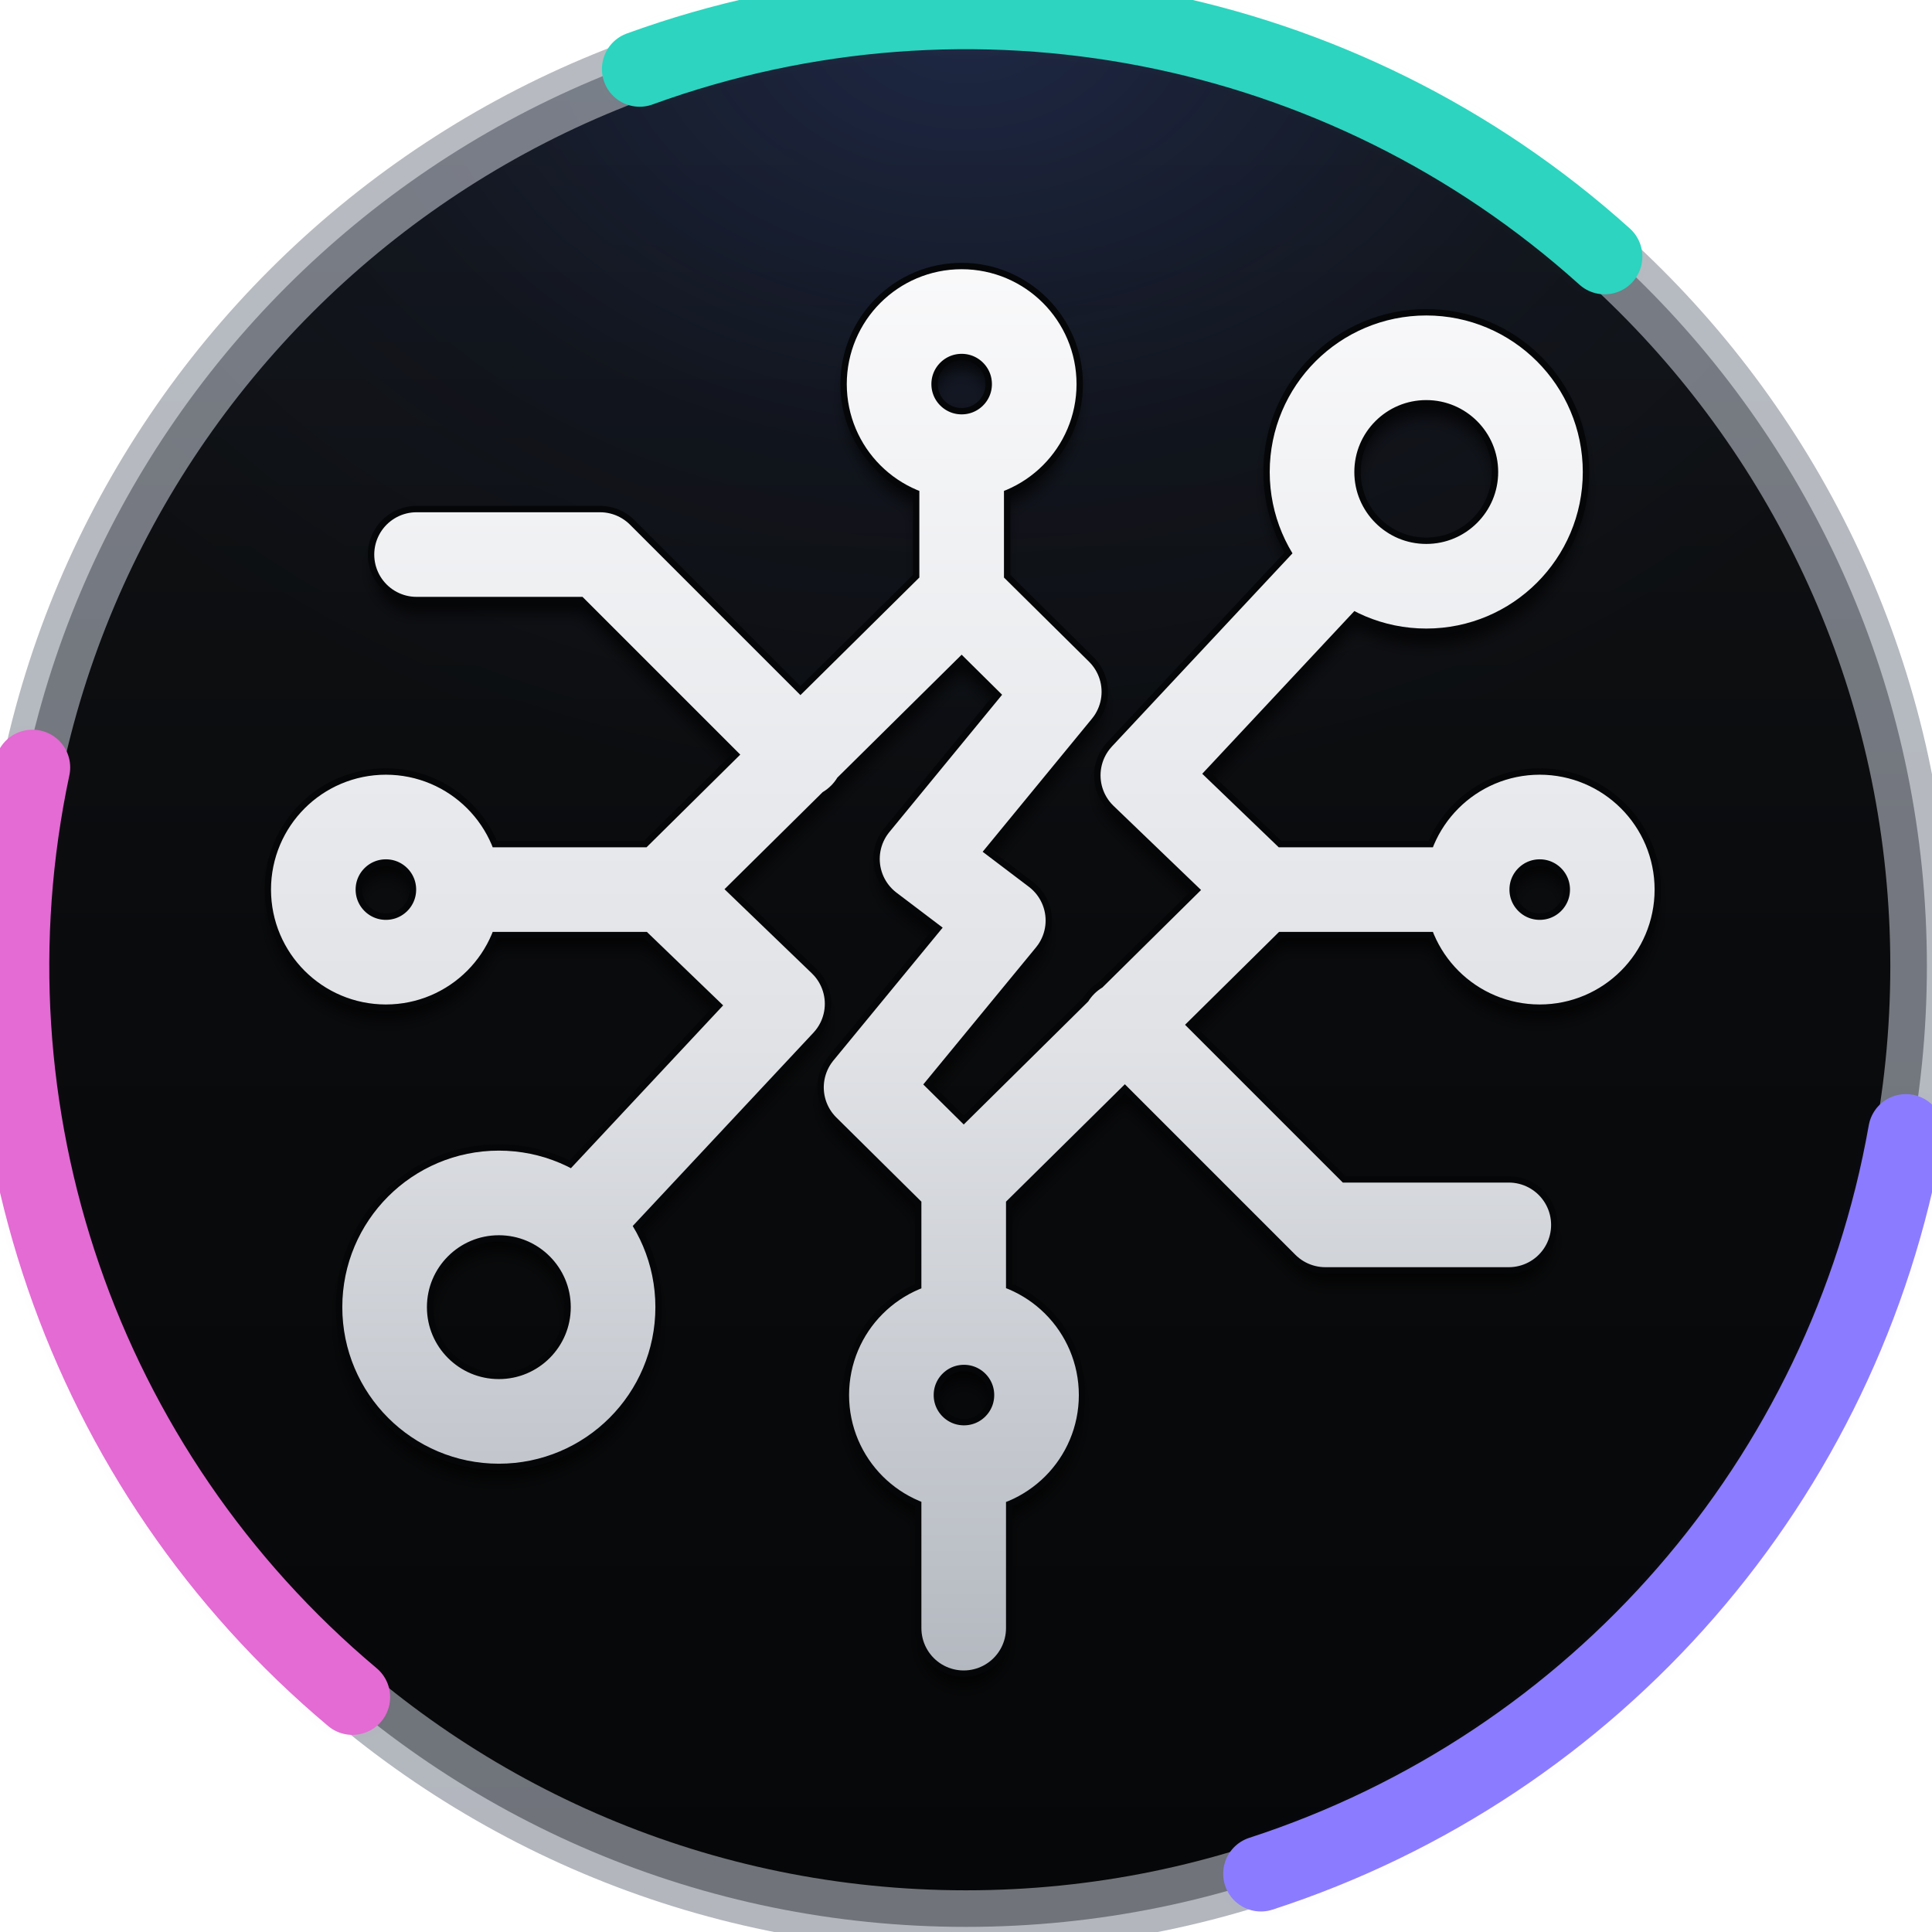
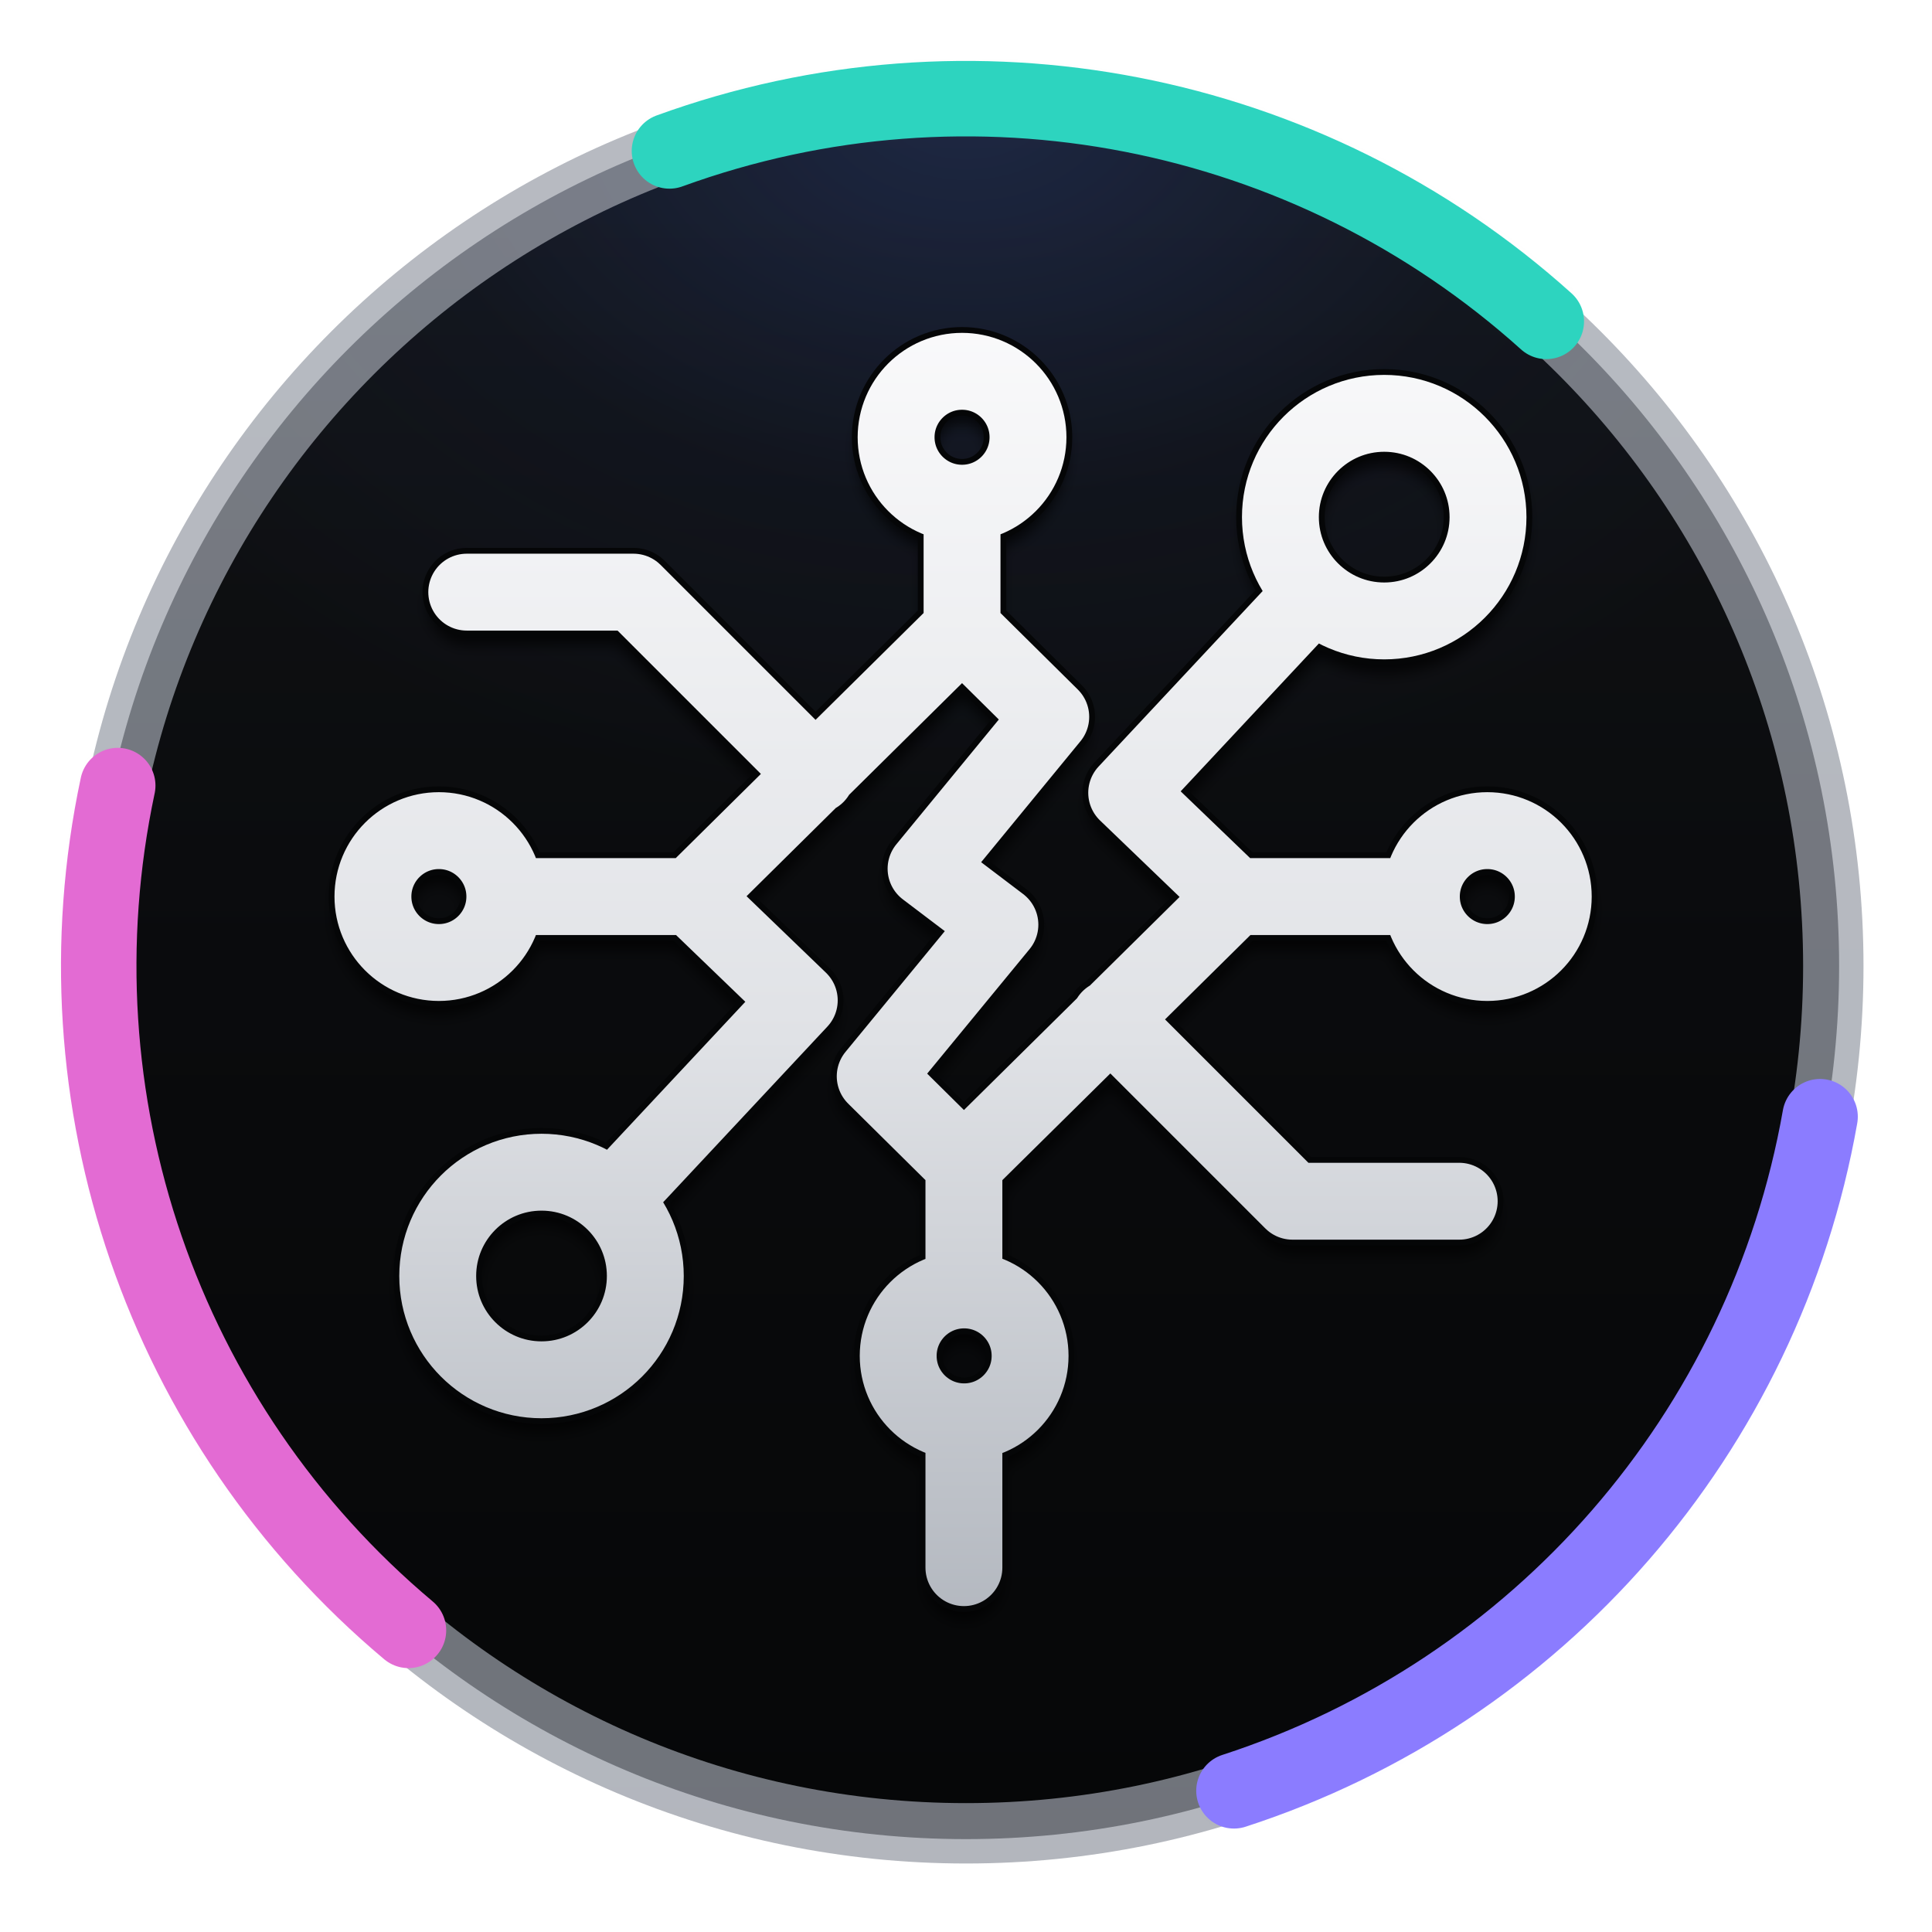
- <svg xmlns="http://www.w3.org/2000/svg" width="32" height="32" viewBox="-378 -378 756 756" shape-rendering="geometricPrecision" role="img" aria-label="Botlane" class="shrink-0">
+ <svg xmlns="http://www.w3.org/2000/svg" width="32" height="32" viewBox="-416 -416 832 832" shape-rendering="geometricPrecision" role="img" aria-label="Botlane" class="shrink-0">
  <defs>
    <linearGradient id="_R_0_-ring" gradientUnits="userSpaceOnUse" x1="0" y1="-540" x2="0" y2="540">
      <stop offset="0" style="stop-color:#EDEEF0" />
      <stop offset="1" stop-opacity="0.62" style="stop-color:#EDEEF0" />
    </linearGradient>
    <linearGradient id="_R_0_-arc0" gradientUnits="userSpaceOnUse" x1="-237.8" y1="-410.8" x2="-86.4" y2="-468.2">
      <stop offset="0" stop-opacity="0.5" style="stop-color:#5BDACB" />
      <stop offset="1" style="stop-color:#5BDACB" />
    </linearGradient>
    <linearGradient id="_R_0_-arc1" gradientUnits="userSpaceOnUse" x1="202.5" y1="392.2" x2="392" y2="205.4">
      <stop offset="0" stop-opacity="0.5" style="stop-color:#A397FB" />
      <stop offset="1" style="stop-color:#A397FB" />
    </linearGradient>
    <linearGradient id="_R_0_-arc2" gradientUnits="userSpaceOnUse" x1="77.5" y1="433.7" x2="-372.9" y2="229.6">
      <stop offset="0" stop-opacity="0.5" style="stop-color:#E58ADA" />
      <stop offset="1" style="stop-color:#E58ADA" />
    </linearGradient>
    <linearGradient id="_R_0_-glass" gradientUnits="userSpaceOnUse" x1="0" y1="-376" x2="0" y2="376">
      <stop offset="0" stop-color="#121417" />
      <stop offset="0.5" stop-color="#0A0B0D" />
      <stop offset="1" stop-color="#060708" />
    </linearGradient>
    <radialGradient id="_R_0_-fall" gradientUnits="userSpaceOnUse" cx="0" cy="0" r="1" gradientTransform="translate(0 -376) scale(432.4 312.08)">
      <stop offset="0" stop-color="#4F7BFF" stop-opacity="0.2" />
      <stop offset="0.55" stop-color="#4F7BFF" stop-opacity="0.045" />
      <stop offset="1" stop-color="#4F7BFF" stop-opacity="0" />
    </radialGradient>
    <linearGradient id="_R_0_-edge" gradientUnits="userSpaceOnUse" x1="0" y1="-376" x2="0" y2="376">
      <stop offset="0" stop-color="#fff" />
      <stop offset="0.35" stop-color="#B6BAC2" stop-opacity="0.75" />
      <stop offset="0.8" stop-color="#6C727E" stop-opacity="0.7" />
      <stop offset="1" stop-color="#C7CBD1" stop-opacity="0.9" />
    </linearGradient>
    <linearGradient id="_R_0_-metal" gradientUnits="userSpaceOnUse" x1="0" y1="-310" x2="0" y2="310">
      <stop offset="0" stop-color="#FCFCFD" />
      <stop offset="0.55" stop-color="#E0E2E6" />
      <stop offset="1" stop-color="#AEB3BB" />
    </linearGradient>
    <linearGradient id="_R_0_-beam0" gradientUnits="userSpaceOnUse" x1="-127.7" y1="-351" x2="249.9" y2="-277.6">
      <stop offset="0" stop-color="#2DD4BF" stop-opacity="0" />
      <stop offset="0.4" stop-color="#2DD4BF" />
      <stop offset="0.86" stop-color="#2DD4BF" />
      <stop offset="1" stop-color="#99EDE1" />
    </linearGradient>
    <linearGradient id="_R_0_-beam1" gradientUnits="userSpaceOnUse" x1="367.8" y1="64.9" x2="115.4" y2="355.2">
      <stop offset="0" stop-color="#8B7CFF" stop-opacity="0" />
      <stop offset="0.4" stop-color="#8B7CFF" />
      <stop offset="0.86" stop-color="#8B7CFF" />
      <stop offset="1" stop-color="#C4BCFF" />
    </linearGradient>
    <linearGradient id="_R_0_-beam2" gradientUnits="userSpaceOnUse" x1="-240.1" y1="286.1" x2="-365.3" y2="-77.7">
      <stop offset="0" stop-color="#E36BD3" stop-opacity="0" />
      <stop offset="0.4" stop-color="#E36BD3" />
      <stop offset="0.86" stop-color="#E36BD3" />
      <stop offset="1" stop-color="#F4B9EC" />
    </linearGradient>
-     <filter id="_R_0_-blur" filterUnits="userSpaceOnUse" x="-378" y="-378" width="756" height="756">
+     <filter id="_R_0_-blur" filterUnits="userSpaceOnUse" x="-416" y="-416" width="832" height="832">
      <feGaussianBlur stdDeviation="5" />
    </filter>
    <filter id="_R_0_-soft" filterUnits="userSpaceOnUse" x="-376" y="-376" width="752" height="752">
      <feGaussianBlur stdDeviation="3" />
    </filter>
    <clipPath id="_R_0_-in">
      <circle r="375" />
    </clipPath>
  </defs>
  <circle r="376" fill="url(#_R_0_-glass)" />
  <circle r="376" fill="url(#_R_0_-fall)" />
  <g clip-path="url(#_R_0_-in)" fill="none" stroke-linecap="round" stroke-linejoin="round">
    <path d="M-1.7 -199.3L-1.7 -145.1L36.5 -107.3L-17.2 -41.9L14.6 -17.8L-39.1 47.5L-0.9 85.3L-0.9 139.5M-0.9 196.3L-0.9 259.1M-1.7 -145.1L-118.2 -29.9L-198.6 -29.9M-0.9 85.3L115.7 -29.9L196.1 -29.9M-118.2 -29.9L-71.8 14.8L-152.2 100.8M115.7 -29.9L69.2 -74.6L149.6 -160.6M-215.0 -161.0L-143.2 -161.0L-64.5 -82.3M212.4 101.3L140.6 101.3L61.9 22.6M-30.1 -227.7a28.4 28.4 0 1 0 56.8 0a28.4 28.4 0 1 0 -56.8 0ZM-29.2 167.9a28.4 28.4 0 1 0 56.8 0a28.4 28.4 0 1 0 -56.8 0ZM-255.4 -29.9a28.4 28.4 0 1 0 56.8 0a28.4 28.4 0 1 0 -56.8 0ZM196.1 -29.9a28.4 28.4 0 1 0 56.8 0a28.4 28.4 0 1 0 -56.8 0ZM-227.5 133.5a44.7 44.7 0 1 0 89.4 0a44.7 44.7 0 1 0 -89.4 0ZM135.4 -193.3a44.7 44.7 0 1 0 89.4 0a44.7 44.7 0 1 0 -89.4 0Z" stroke="#000" stroke-opacity="0.75" stroke-width="33.11" transform="translate(0 6)" filter="url(#_R_0_-soft)" />
    <path d="M-1.7 -199.3L-1.7 -145.1L36.5 -107.3L-17.2 -41.9L14.6 -17.8L-39.1 47.5L-0.9 85.3L-0.9 139.5M-0.9 196.3L-0.9 259.1M-1.7 -145.1L-118.2 -29.9L-198.6 -29.9M-0.9 85.3L115.7 -29.9L196.1 -29.9M-118.2 -29.9L-71.8 14.8L-152.2 100.8M115.7 -29.9L69.2 -74.6L149.6 -160.6M-215.0 -161.0L-143.2 -161.0L-64.5 -82.3M212.4 101.3L140.6 101.3L61.9 22.6M-30.1 -227.7a28.4 28.4 0 1 0 56.8 0a28.4 28.4 0 1 0 -56.8 0ZM-29.2 167.9a28.4 28.4 0 1 0 56.8 0a28.4 28.4 0 1 0 -56.8 0ZM-255.4 -29.9a28.4 28.4 0 1 0 56.8 0a28.4 28.4 0 1 0 -56.8 0ZM196.1 -29.9a28.4 28.4 0 1 0 56.8 0a28.4 28.4 0 1 0 -56.8 0ZM-227.5 133.5a44.7 44.7 0 1 0 89.4 0a44.7 44.7 0 1 0 -89.4 0ZM135.4 -193.3a44.7 44.7 0 1 0 89.4 0a44.7 44.7 0 1 0 -89.4 0Z" stroke="#050607" stroke-width="38.11" />
    <path d="M-1.7 -199.3L-1.7 -145.1L36.5 -107.3L-17.2 -41.9L14.6 -17.8L-39.1 47.5L-0.9 85.3L-0.9 139.5M-0.9 196.3L-0.9 259.1M-1.7 -145.1L-118.2 -29.9L-198.6 -29.9M-0.9 85.3L115.7 -29.9L196.1 -29.9M-118.2 -29.9L-71.8 14.8L-152.2 100.8M115.7 -29.9L69.2 -74.6L149.6 -160.6M-215.0 -161.0L-143.2 -161.0L-64.5 -82.3M212.4 101.3L140.6 101.3L61.9 22.6M-30.1 -227.7a28.4 28.4 0 1 0 56.8 0a28.4 28.4 0 1 0 -56.8 0ZM-29.2 167.9a28.4 28.4 0 1 0 56.8 0a28.4 28.4 0 1 0 -56.8 0ZM-255.4 -29.9a28.4 28.4 0 1 0 56.8 0a28.4 28.4 0 1 0 -56.8 0ZM196.1 -29.9a28.4 28.4 0 1 0 56.8 0a28.4 28.4 0 1 0 -56.8 0ZM-227.5 133.5a44.7 44.7 0 1 0 89.4 0a44.7 44.7 0 1 0 -89.4 0ZM135.4 -193.3a44.7 44.7 0 1 0 89.4 0a44.7 44.7 0 1 0 -89.4 0Z" stroke="url(#_R_0_-metal)" stroke-width="33.11" />
  </g>
  <circle r="373.5" fill="none" stroke="url(#_R_0_-edge)" stroke-width="1" vector-effect="non-scaling-stroke" />
  <g fill="none" stroke-linecap="round">
    <g>
      <path d="M-127.7 -351A373.5 373.5 0 0 1 249.9 -277.6" stroke="#2DD4BF" stroke-opacity="0.8" stroke-width="11" filter="url(#_R_0_-blur)" />
      <path d="M-127.7 -351A373.5 373.5 0 0 1 249.9 -277.6" stroke="url(#_R_0_-beam0)" stroke-width="1.25" vector-effect="non-scaling-stroke" />
    </g>
    <g>
      <path d="M367.8 64.9A373.5 373.5 0 0 1 115.4 355.2" stroke="#8B7CFF" stroke-opacity="0.8" stroke-width="11" filter="url(#_R_0_-blur)" />
      <path d="M367.8 64.9A373.5 373.5 0 0 1 115.4 355.2" stroke="url(#_R_0_-beam1)" stroke-width="1.25" vector-effect="non-scaling-stroke" />
    </g>
    <g>
      <path d="M-240.1 286.1A373.5 373.5 0 0 1 -365.3 -77.7" stroke="#E36BD3" stroke-opacity="0.8" stroke-width="11" filter="url(#_R_0_-blur)" />
      <path d="M-240.1 286.1A373.5 373.5 0 0 1 -365.3 -77.7" stroke="url(#_R_0_-beam2)" stroke-width="1.25" vector-effect="non-scaling-stroke" />
    </g>
  </g>
</svg>
